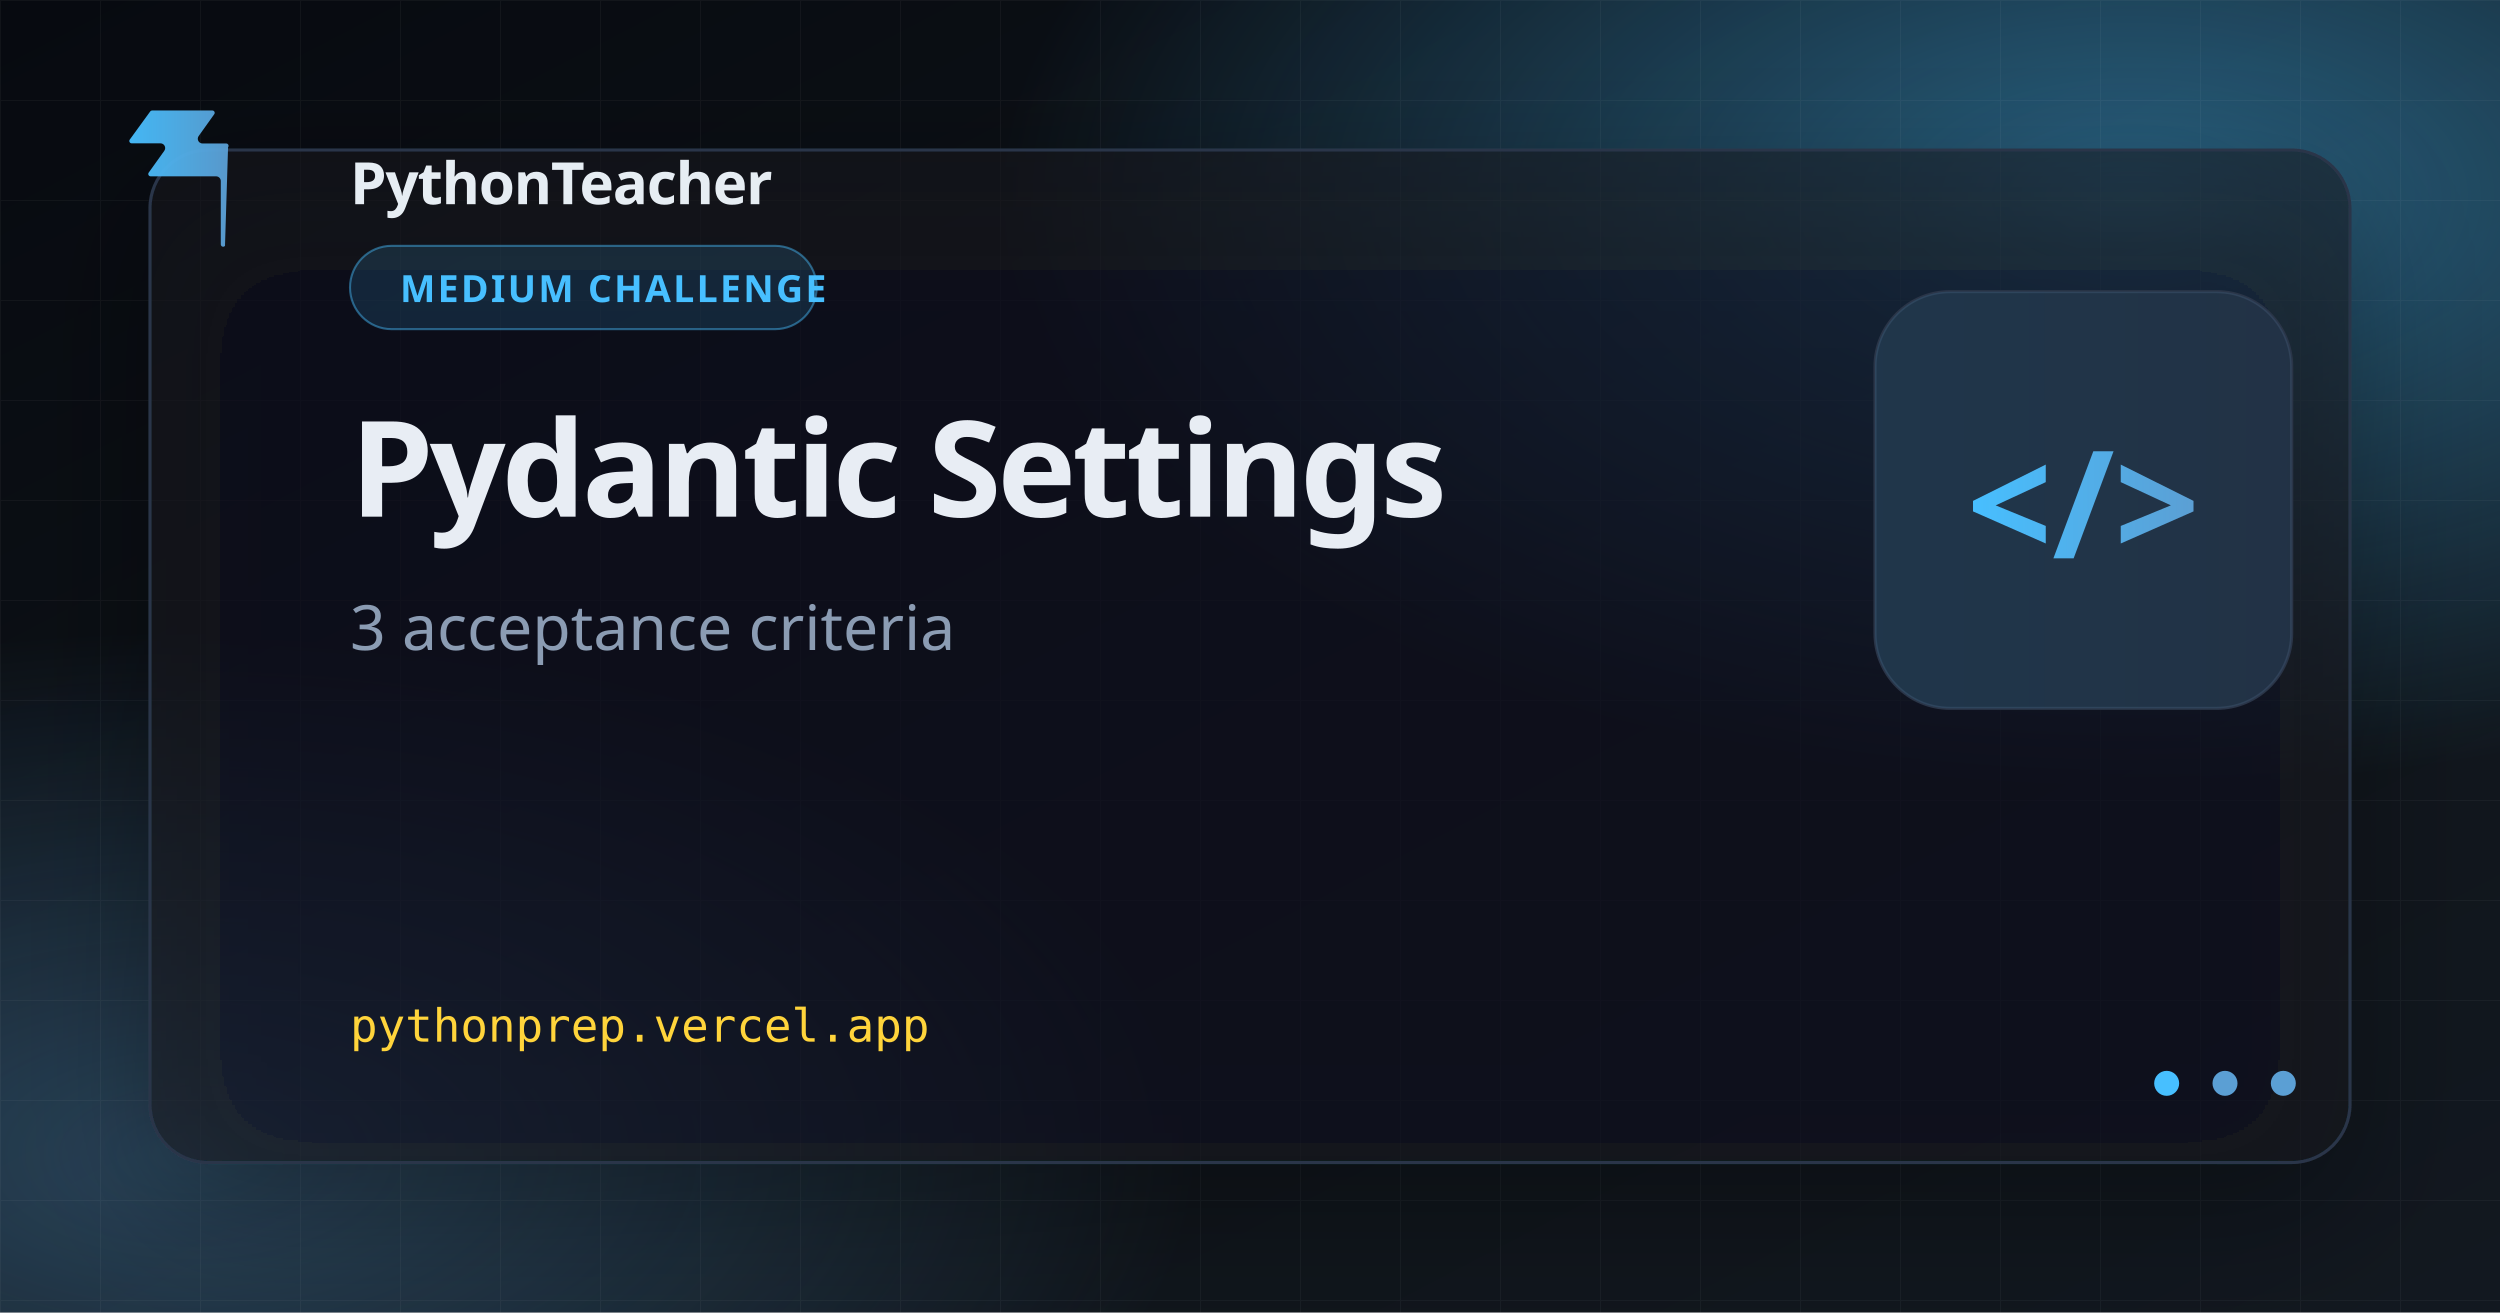
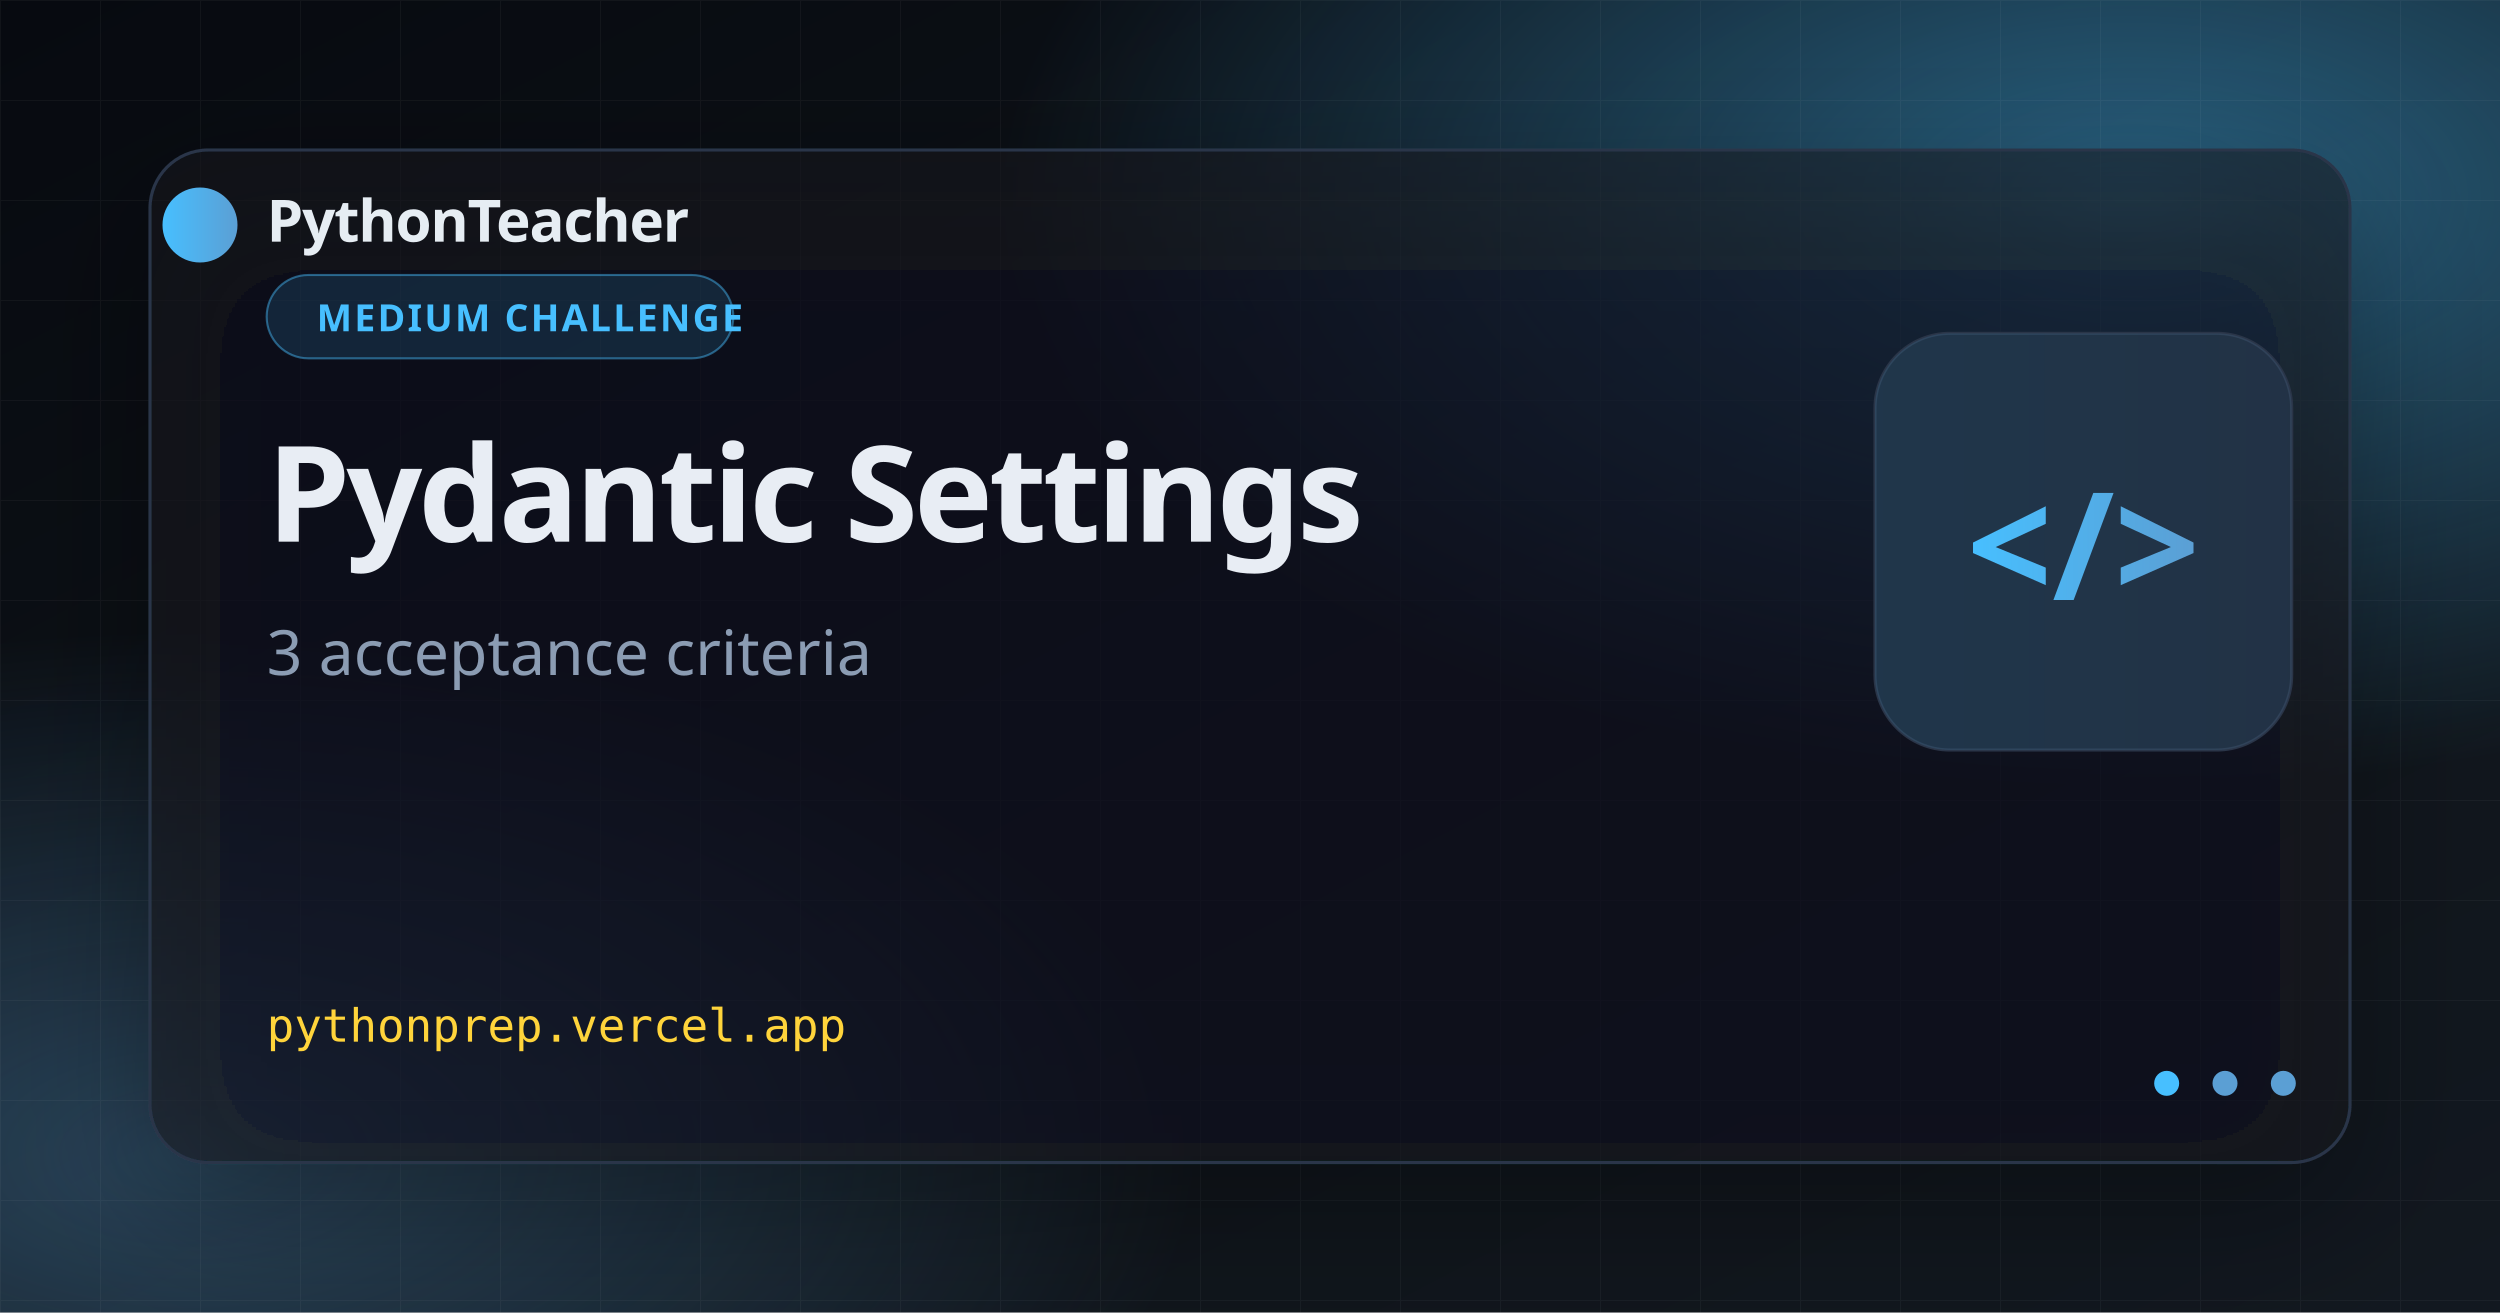
<svg xmlns="http://www.w3.org/2000/svg" width="1200" height="630" viewBox="0 0 1200 630">
  <defs>
    <linearGradient id="bg" x1="0%" y1="0%" x2="100%" y2="100%">
      <stop offset="0%" stop-color="#070a10" />
      <stop offset="55%" stop-color="#0f1419" />
      <stop offset="100%" stop-color="#121820" />
    </linearGradient>
    <radialGradient id="glow1" cx="85%" cy="15%" r="45%">
      <stop offset="0%" stop-color="#47bfff" stop-opacity="0.45" />
      <stop offset="100%" stop-color="#47bfff" stop-opacity="0" />
    </radialGradient>
    <radialGradient id="glow2" cx="8%" cy="88%" r="40%">
      <stop offset="0%" stop-color="#5b9fd4" stop-opacity="0.35" />
      <stop offset="100%" stop-color="#5b9fd4" stop-opacity="0" />
    </radialGradient>
    <linearGradient id="brand" x1="0%" y1="0%" x2="100%" y2="0%">
      <stop offset="0%" stop-color="#47bfff" />
      <stop offset="100%" stop-color="#5b9fd4" />
    </linearGradient>
    <pattern id="grid" width="48" height="48" patternUnits="userSpaceOnUse">
      <path d="M 48 0 L 0 0 0 48" fill="none" stroke="#ffffff" stroke-opacity="0.04" stroke-width="1" />
    </pattern>
    <filter id="cardShadow" x="-20%" y="-20%" width="140%" height="140%">
      <feDropShadow dx="0" dy="24" stdDeviation="32" flood-color="#000" flood-opacity="0.55" />
    </filter>
  </defs>
  <rect width="1200" height="630" fill="url(#bg)" />
  <rect width="1200" height="630" fill="url(#glow1)" />
  <rect width="1200" height="630" fill="url(#glow2)" />
  <rect width="1200" height="630" fill="url(#grid)" />
  <rect x="72" y="72" width="1056" height="486" rx="28" fill="#121820" fill-opacity="0.55" stroke="#2a3548" stroke-width="1.5" filter="url(#cardShadow)" />
-   <path fill="url(#brand)" d="M108 118c-.66.85-2.02.37-2.02-.7V86.9a2.26 2.26 0 0 0-2.26-2.26H72.3c-.92 0-1.46-1.04-.92-1.79l7.48-10.47c1.07-1.5 0-3.58-1.84-3.58H63.2c-.92 0-1.46-1.04-.92-1.79L72.1 53.5c.21-.3.56-.47.92-.47h28.9c.92 0 1.46 1.04.92 1.79l-7.48 10.47c-1.07 1.5 0 3.58 1.84 3.58h11.38c.94 0 1.47 1.09.89 1.83L108 118z" opacity="0.95" />
-   <text x="168" y="98" fill="#e6edf3" font-family="Segoe UI, system-ui, sans-serif" font-size="28" font-weight="600" letter-spacing="-0.02em">PythonTeacher</text>
-   <rect x="168" y="118" width="224" height="40" rx="20" fill="#47bfff" fill-opacity="0.14" stroke="#47bfff" stroke-opacity="0.45" stroke-width="1" />
-   <text x="192" y="145" fill="#47bfff" font-family="Segoe UI, system-ui, sans-serif" font-size="18" font-weight="600" letter-spacing="0.06em">MEDIUM CHALLENGE</text>
-   <text x="168" y="248" fill="#e8edf4" font-family="Segoe UI, system-ui, sans-serif" font-size="64" font-weight="700" letter-spacing="-0.03em">Pydantic Settings</text>
-   <text x="168" y="312" fill="#8b9cb3" font-family="Segoe UI, system-ui, sans-serif" font-size="30" font-weight="400">3 acceptance criteria</text>
-   <text x="168" y="500" fill="#ffd43b" font-family="ui-monospace, Consolas, monospace" font-size="22" font-weight="500">pythonprep.vercel.app</text>
-   <g transform="translate(900 140)">
+   <circle cx="96" cy="108" r="18" fill="url(#brand)" />
+   <text x="128" y="116" fill="#e6edf3" font-family="Segoe UI, system-ui, sans-serif" font-size="28" font-weight="600" letter-spacing="-0.02em">PythonTeacher</text>
+   <rect x="128" y="132" width="224" height="40" rx="20" fill="#47bfff" fill-opacity="0.14" stroke="#47bfff" stroke-opacity="0.45" stroke-width="1" />
+   <text x="152" y="159" fill="#47bfff" font-family="Segoe UI, system-ui, sans-serif" font-size="18" font-weight="600" letter-spacing="0.06em">MEDIUM CHALLENGE</text>
+   <text x="128" y="260" fill="#e8edf4" font-family="Segoe UI, system-ui, sans-serif" font-size="64" font-weight="700" letter-spacing="-0.03em">Pydantic Settings</text>
+   <text x="128" y="324" fill="#8b9cb3" font-family="Segoe UI, system-ui, sans-serif" font-size="30" font-weight="400">3 acceptance criteria</text>
+   <text x="128" y="500" fill="#ffd43b" font-family="ui-monospace, Consolas, monospace" font-size="22" font-weight="500">pythonprep.vercel.app</text>
+   <g transform="translate(900 160)">
    <rect width="200" height="200" rx="36" fill="#1a2332" stroke="#2a3548" stroke-width="1.5" />
    <rect width="200" height="200" rx="36" fill="url(#brand)" fill-opacity="0.12" />
    <text x="100" y="128" text-anchor="middle" fill="url(#brand)" font-family="Segoe UI, system-ui, sans-serif" font-size="72" font-weight="700">&lt;/&gt;</text>
  </g>
  <circle cx="1040" cy="520" r="6" fill="#47bfff" />
  <circle cx="1068" cy="520" r="6" fill="#5b9fd4" />
  <circle cx="1096" cy="520" r="6" fill="#5b9fd4" />
</svg>
